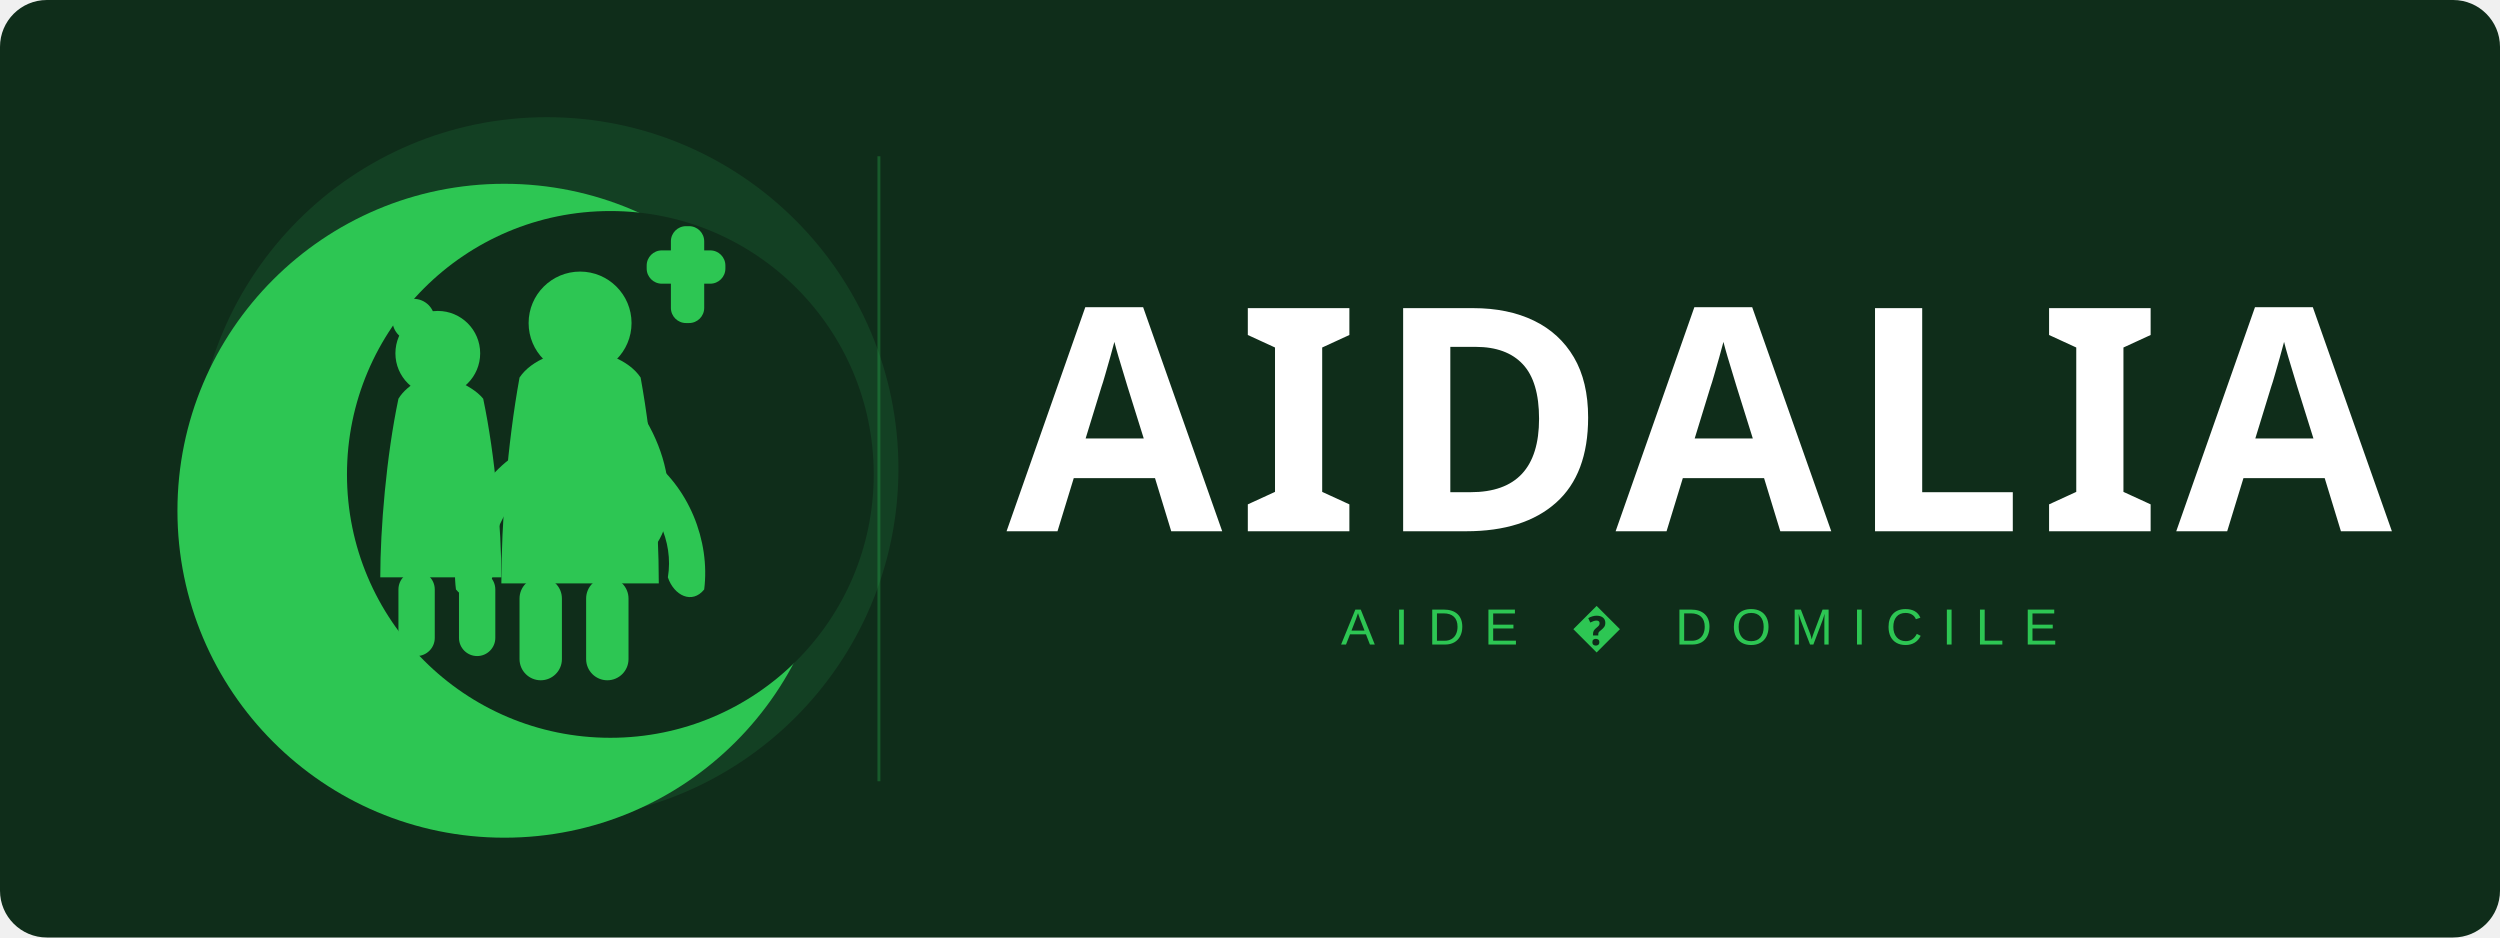
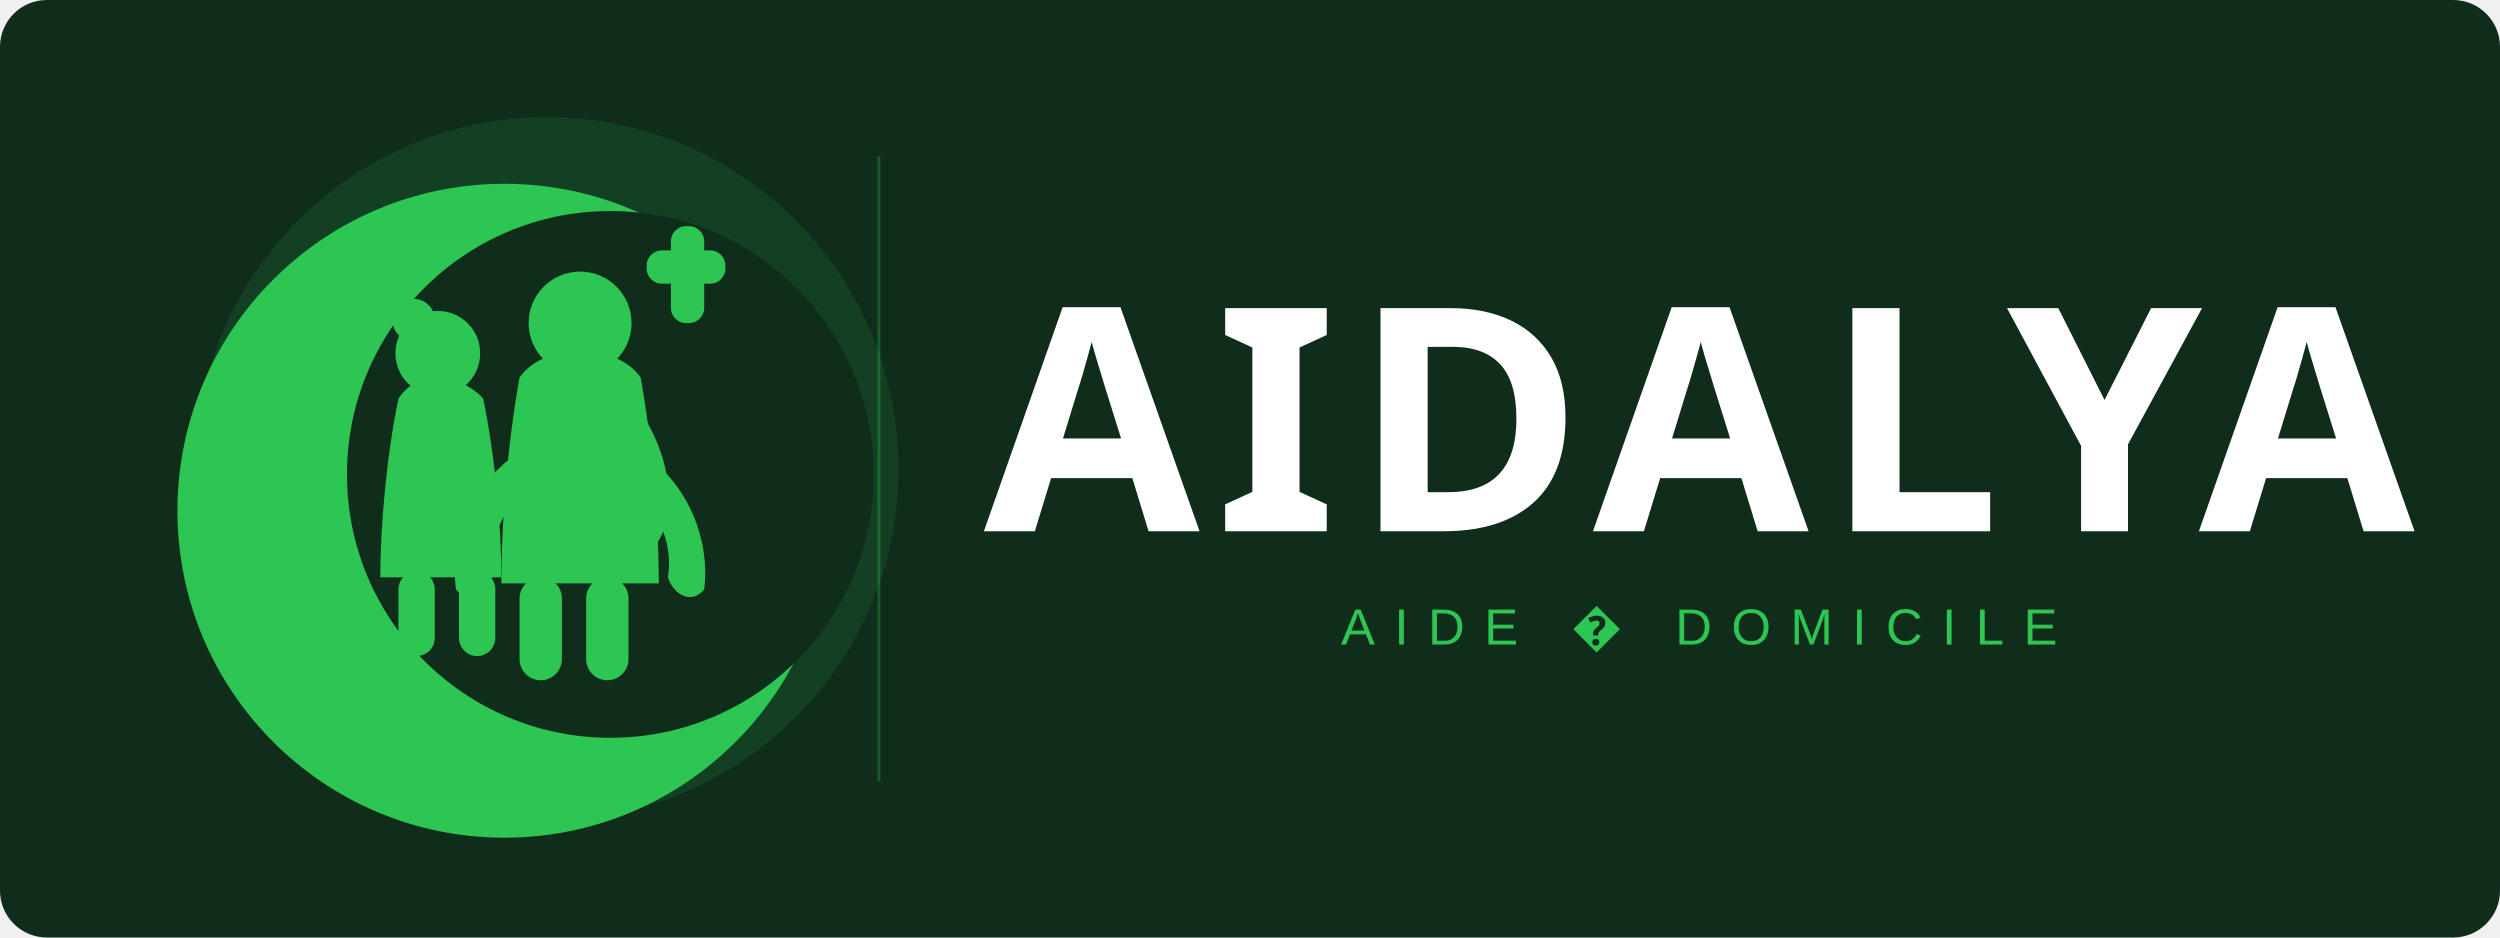
<svg xmlns="http://www.w3.org/2000/svg" width="1280" height="480" viewBox="0 0 1280 480">
  <rect width="1280" height="480" rx="24" fill="#0f2d1a" />
  <circle cx="280" cy="240" r="180" fill="#1a5c30" opacity="0.4" />
  <g transform="translate(80, 60) scale(1.55)">
    <circle cx="115" cy="130" r="108" fill="#2dc653" />
    <circle cx="150" cy="118" r="87" fill="#0f2d1a" />
    <circle cx="93" cy="78" r="14" fill="#2dc653" />
    <circle cx="85" cy="67" r="7" fill="#2dc653" />
    <path d="M80 93 C76 112 74 136 74 152 L114 152 C114 136 112 112 108 93 C104 88 94 85 93 85 C90 85 83 88 80 93Z" fill="#2dc653" />
    <rect x="80" y="150" width="12" height="28" rx="6" fill="#2dc653" />
    <rect x="100" y="150" width="12" height="28" rx="6" fill="#2dc653" />
    <circle cx="140" cy="68" r="17" fill="#2dc653" />
    <path d="M120 86 C116 108 114 134 114 154 L166 154 C166 134 164 108 160 86 C156 80 147 77 140 77 C133 77 124 80 120 86Z" fill="#2dc653" />
    <path d="M118 112 C104 122 97 140 99 156 C103 161 109 158 111 152 C109 140 115 128 125 120Z" fill="#2dc653" />
    <path d="M162 112 C176 122 183 140 181 156 C177 161 171 158 169 152 C171 140 165 128 155 120Z" fill="#2dc653" />
    <rect x="120" y="152" width="14" height="34" rx="7" fill="#2dc653" />
    <rect x="142" y="152" width="14" height="34" rx="7" fill="#2dc653" />
    <path d="M152 90 Q165 105 167 121 Q169 136 160 144" fill="none" stroke="#2dc653" stroke-width="4" stroke-linecap="round" />
    <circle cx="159" cy="146" r="5.5" fill="#2dc653" />
    <rect x="170" y="36" width="11" height="32" rx="5" fill="#2dc653" />
    <rect x="162" y="44" width="26" height="11" rx="5" fill="#2dc653" />
  </g>
  <line x1="450" y1="80" x2="450" y2="400" stroke="#2dc653" stroke-width="1.5" opacity="0.3" />
-   <text x="870" y="272" font-family="Arial Black, Franklin Gothic Heavy, Impact, sans-serif" font-size="160" font-weight="900" fill="white" text-anchor="middle" letter-spacing="8">AIDALIA</text>
+   <text x="870" y="272" font-family="Arial Black, Franklin Gothic Heavy, Impact, sans-serif" font-size="160" font-weight="900" fill="white" text-anchor="middle" letter-spacing="8">AIDALYA</text>
  <text x="870" y="330" font-family="Arial, Helvetica, sans-serif" font-size="26" fill="#2dc653" text-anchor="middle" letter-spacing="10">AIDE � DOMICILE</text>
</svg>
